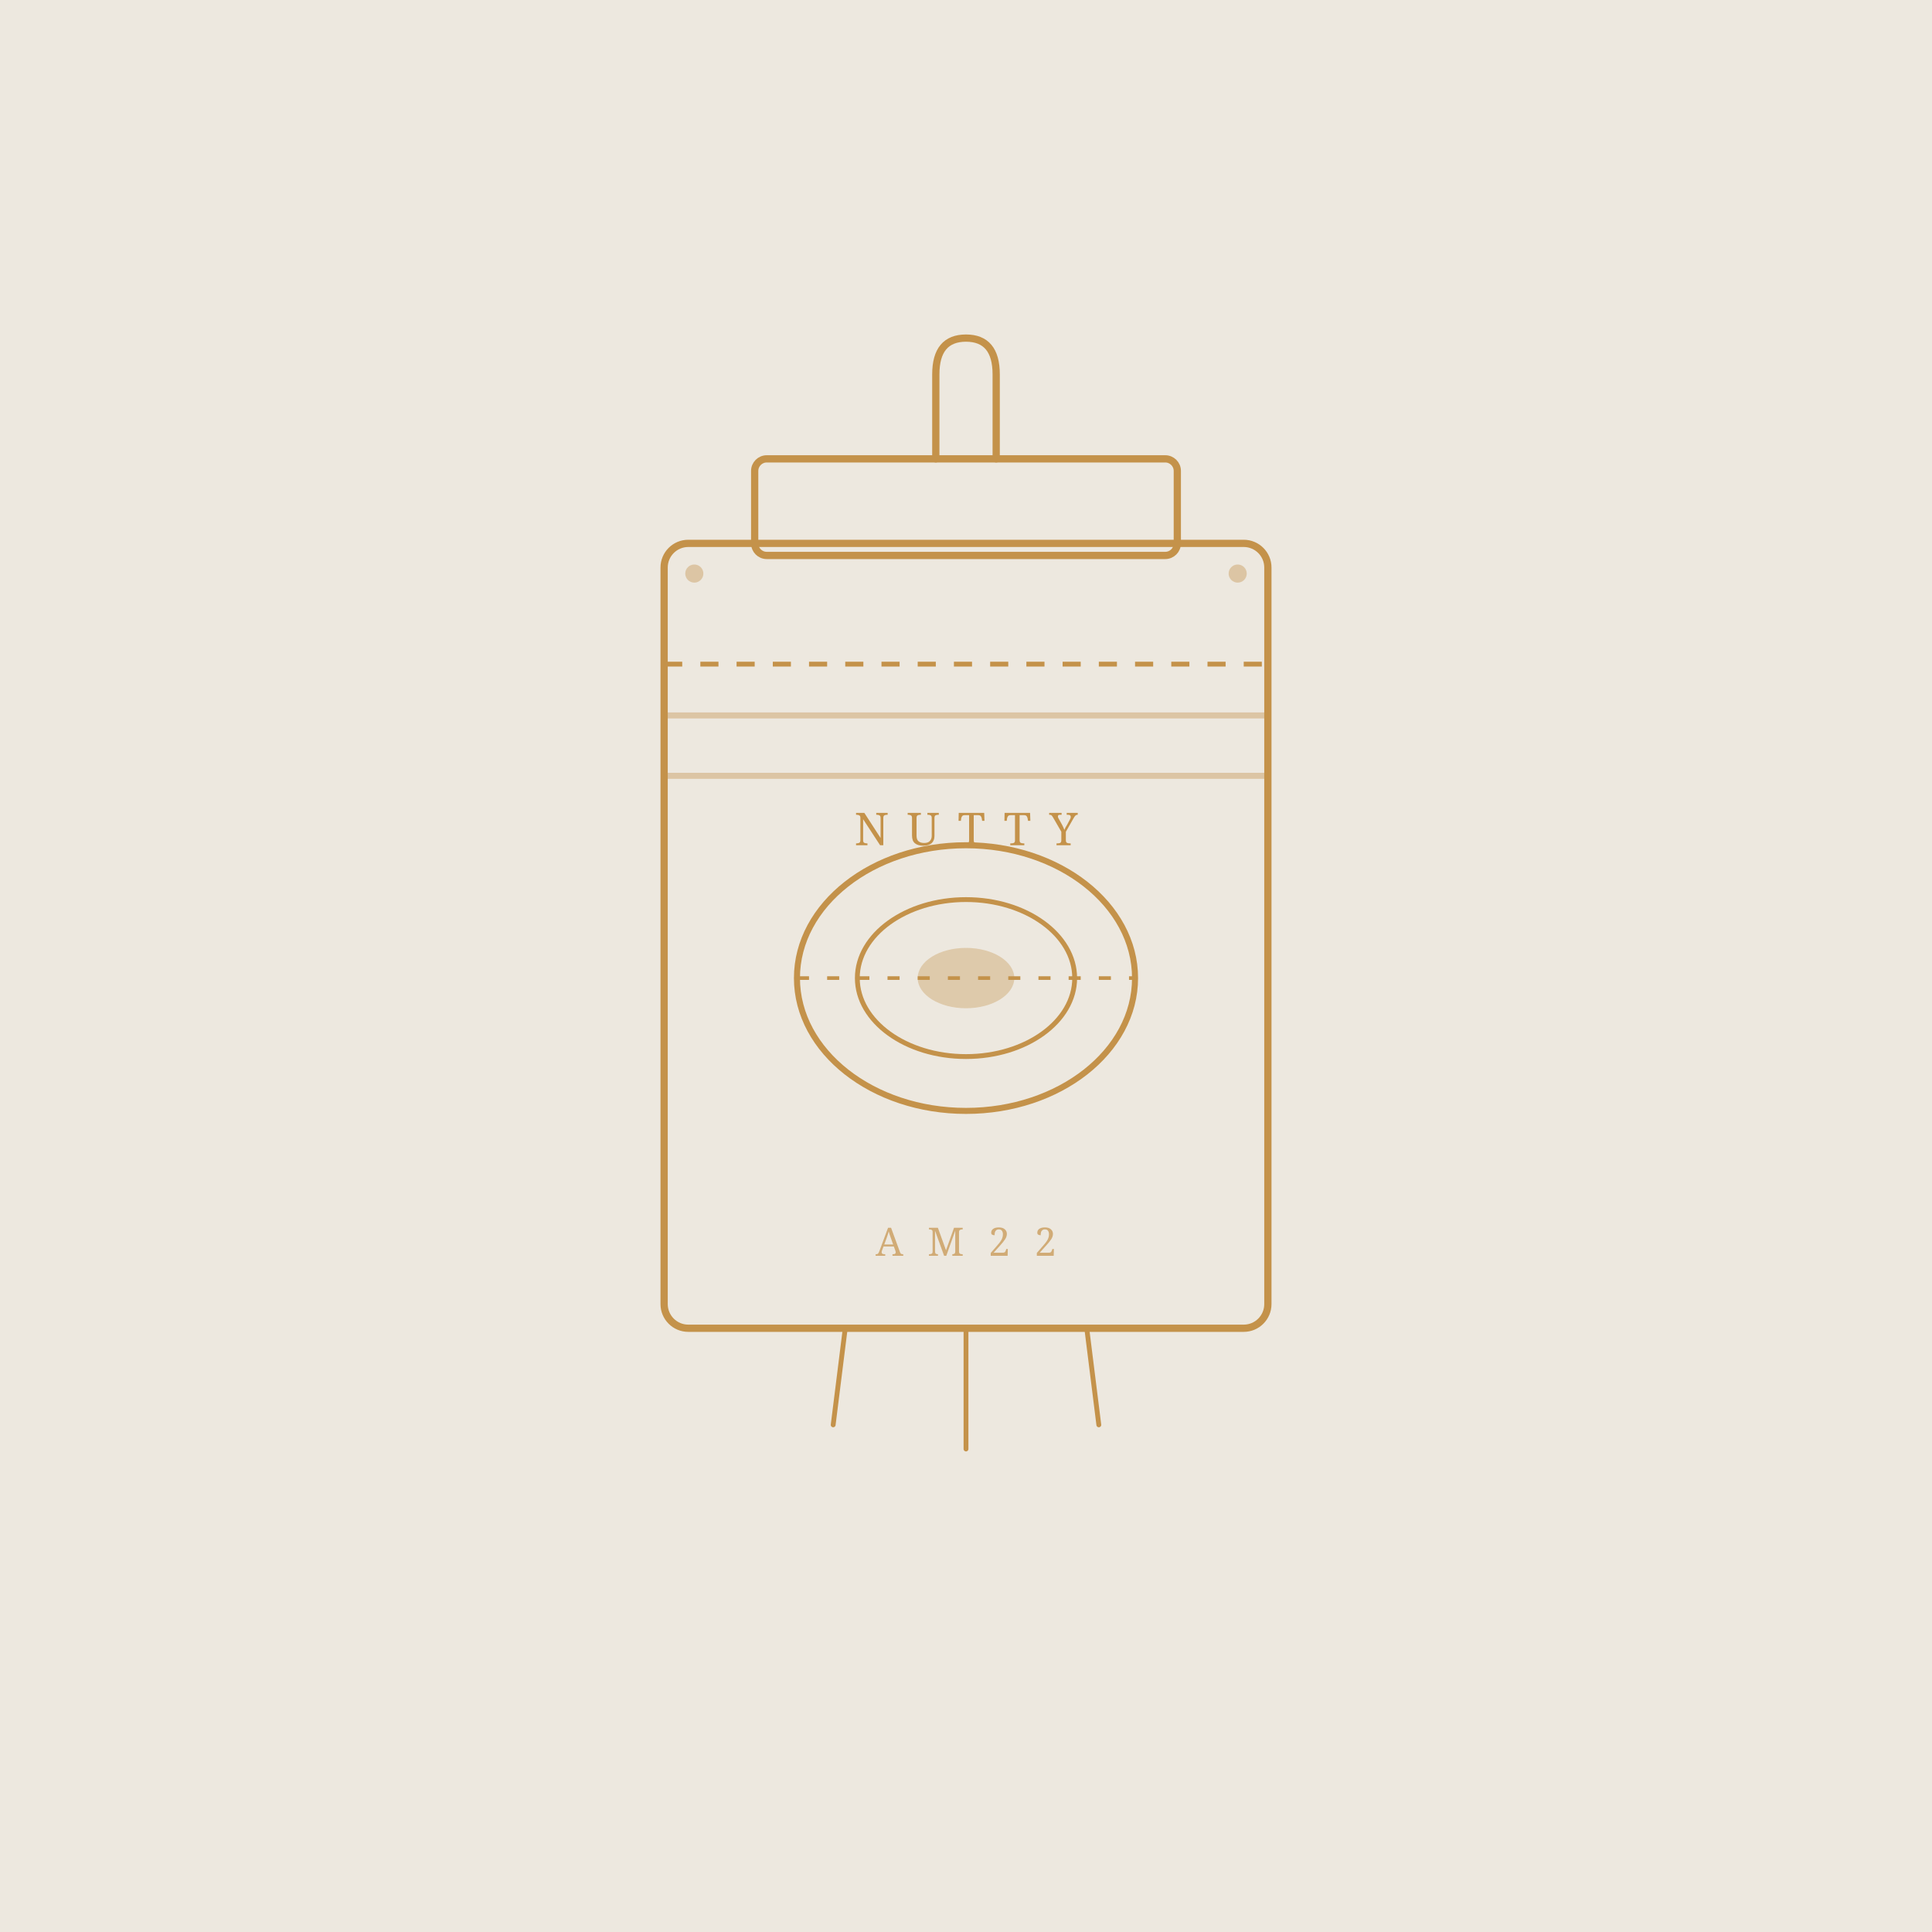
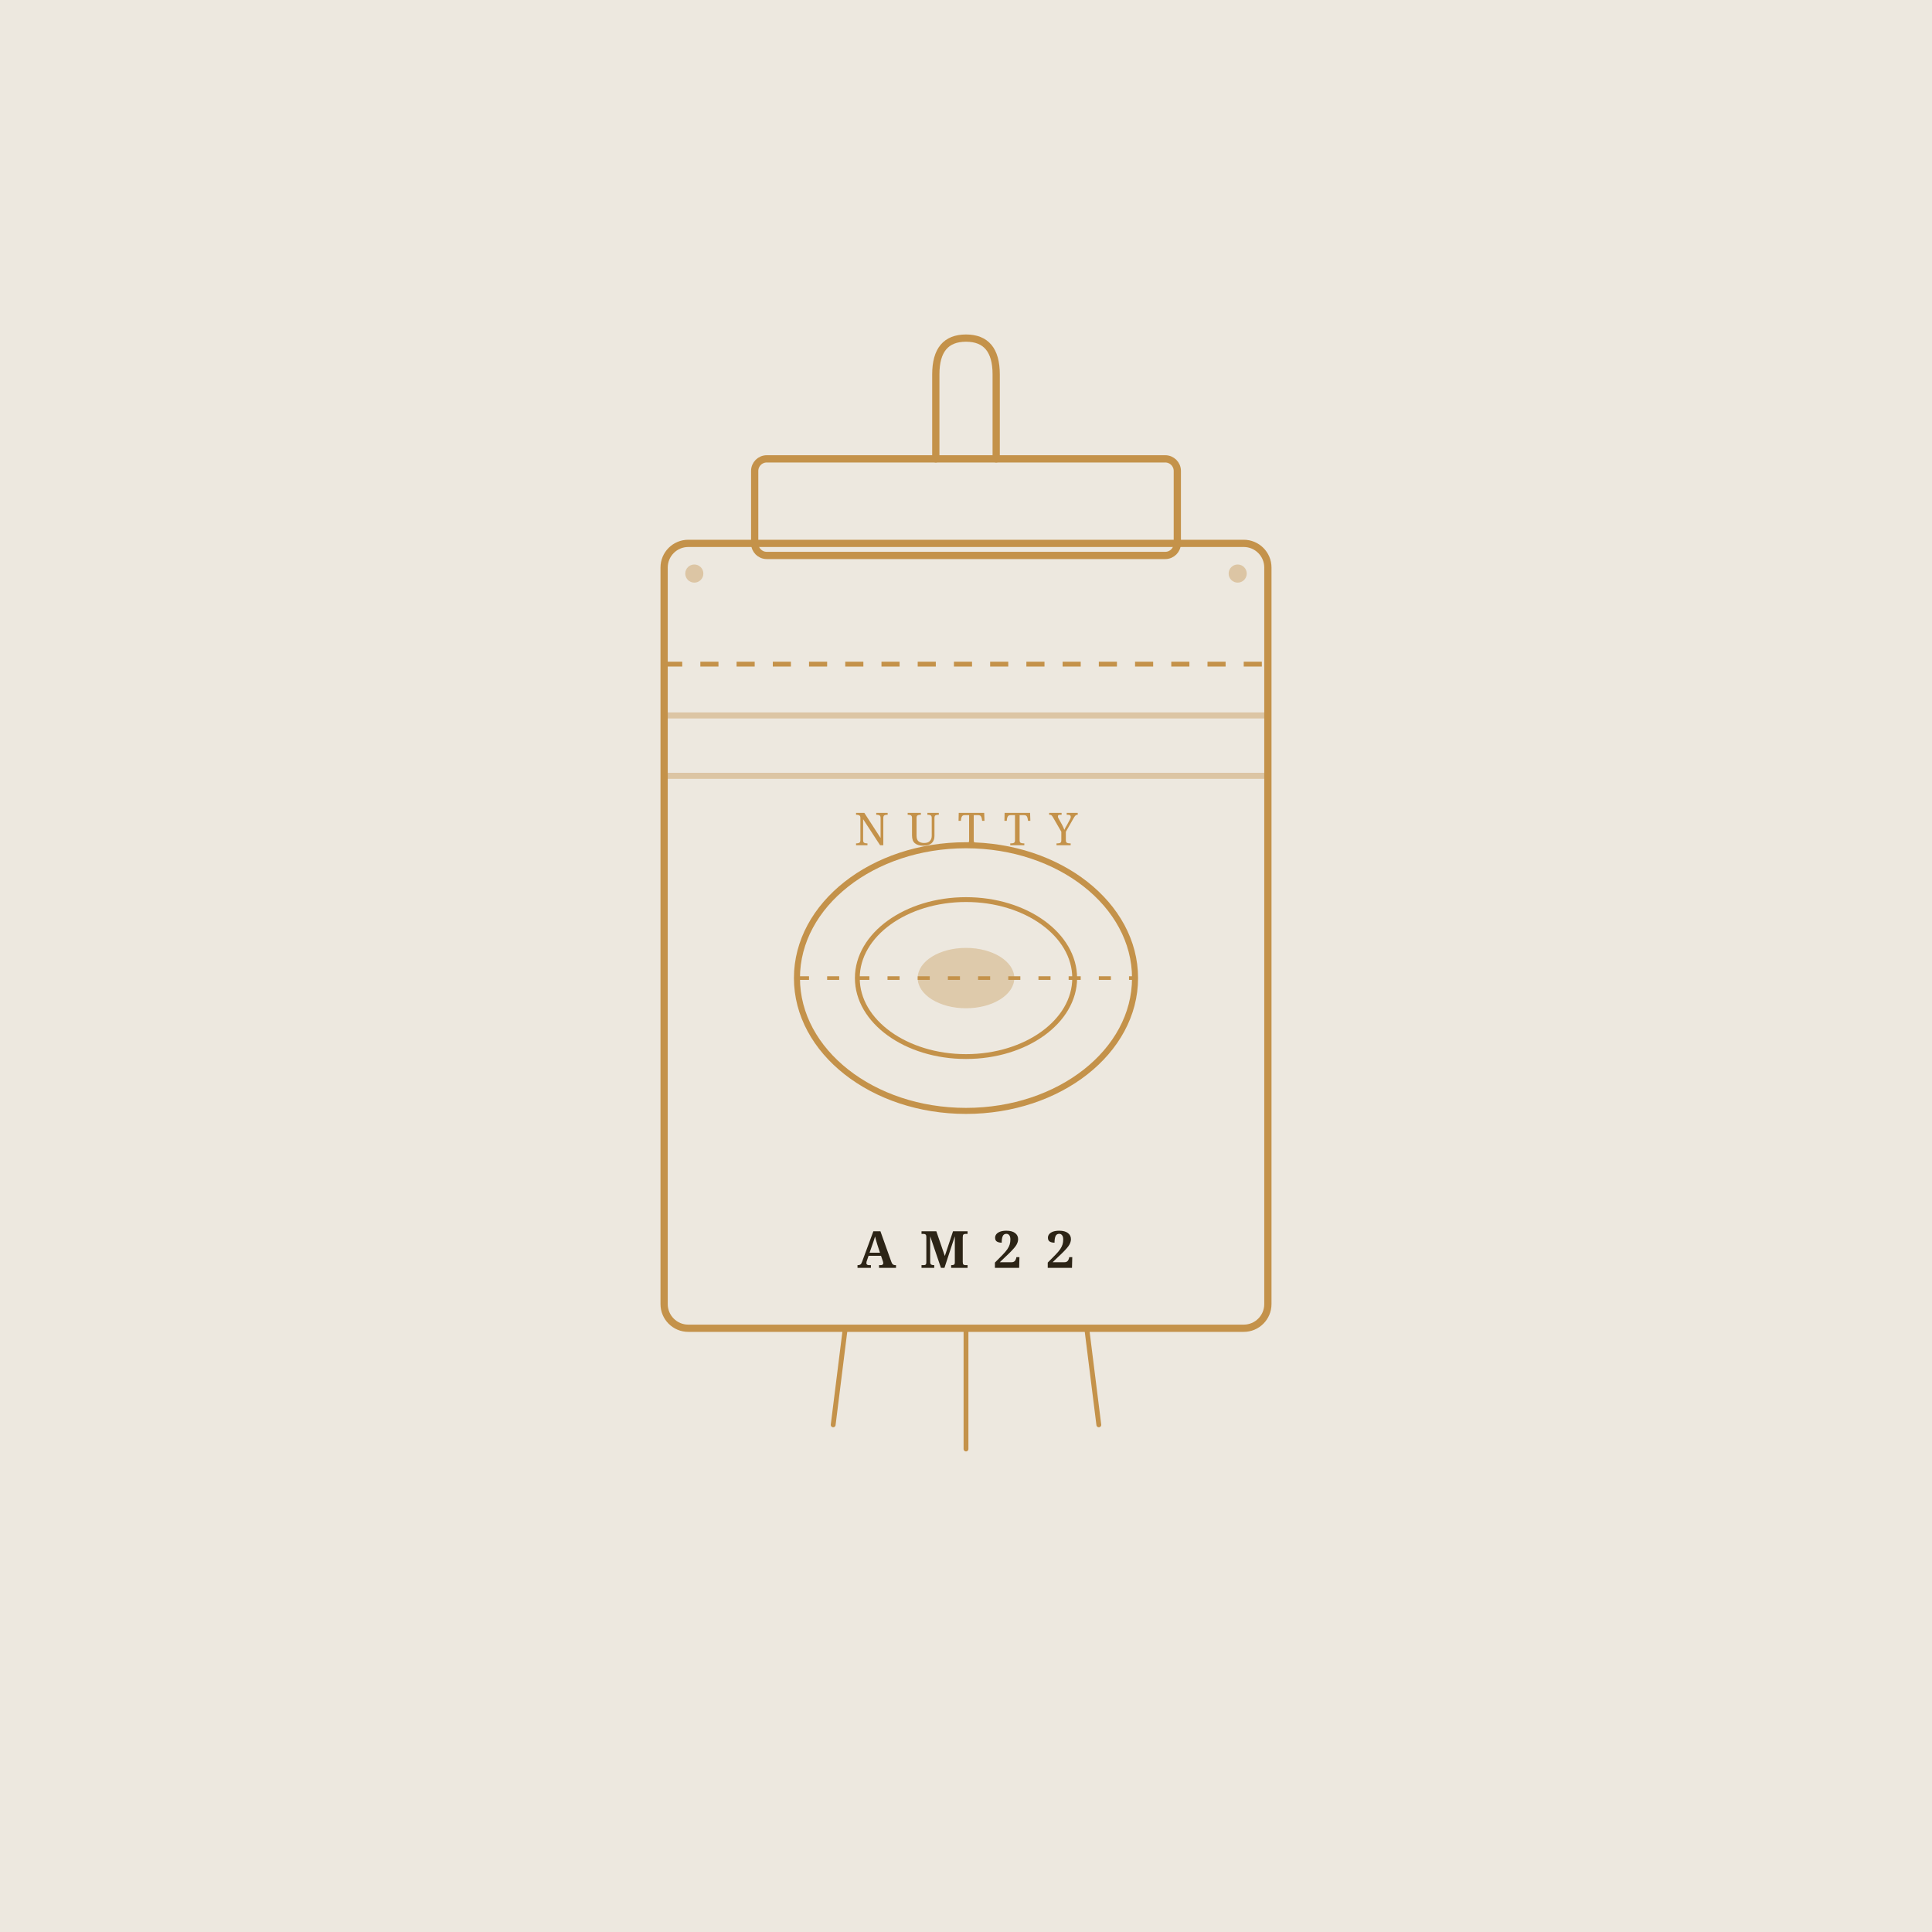
<svg xmlns="http://www.w3.org/2000/svg" viewBox="0 0 320 320" width="320" height="320">
  <rect width="320" height="320" fill="#EDE8DF" />
  <rect x="110" y="90" width="100" height="130" rx="4" fill="none" stroke="#C4924A" stroke-width="1.2" />
  <line x1="110" y1="110" x2="210" y2="110" stroke="#C4924A" stroke-width="0.8" stroke-dasharray="3,3" />
  <rect x="125" y="76" width="70" height="16" rx="2" fill="none" stroke="#C4924A" stroke-width="1.2" />
  <path d="M155 76 L155 62 Q155 56 160 56 Q165 56 165 62 L165 76" fill="none" stroke="#C4924A" stroke-width="1.2" stroke-linecap="round" />
  <line x1="140" y1="220" x2="138" y2="236" stroke="#C4924A" stroke-width="0.8" stroke-linecap="round" />
  <line x1="160" y1="220" x2="160" y2="240" stroke="#C4924A" stroke-width="0.8" stroke-linecap="round" />
  <line x1="180" y1="220" x2="182" y2="236" stroke="#C4924A" stroke-width="0.8" stroke-linecap="round" />
  <ellipse cx="160" cy="162" rx="28" ry="22" fill="none" stroke="#C4924A" stroke-width="1" />
  <ellipse cx="160" cy="162" rx="18" ry="13" fill="none" stroke="#C4924A" stroke-width="0.8" />
  <ellipse cx="160" cy="162" rx="8" ry="5" fill="#C4924A" opacity="0.35" />
  <line x1="132" y1="162" x2="188" y2="162" stroke="#C4924A" stroke-width="0.6" stroke-dasharray="2,3" />
  <rect x="110" y="118" width="100" height="1" fill="#C4924A" opacity="0.4" />
  <rect x="110" y="128" width="100" height="1" fill="#C4924A" opacity="0.4" />
  <text x="160" y="140" text-anchor="middle" font-family="'Cormorant Garamond', Georgia, serif" font-size="7.5" font-weight="300" fill="#C4924A" letter-spacing="3">NUTTY</text>
-   <text x="160" y="208" text-anchor="middle" font-family="'Cormorant Garamond', Georgia, serif" font-size="6.5" font-weight="300" fill="#C4924A" letter-spacing="4" opacity="0.7">AM22</text>
+   <text x="160" y="210" text-anchor="middle" font-family="'Cormorant Garamond', Georgia, serif" font-size="8.5" font-weight="600" fill="#2C2416" letter-spacing="4">AM22</text>
  <circle cx="115" cy="95" r="1.5" fill="#C4924A" opacity="0.4" />
  <circle cx="205" cy="95" r="1.5" fill="#C4924A" opacity="0.4" />
</svg>
